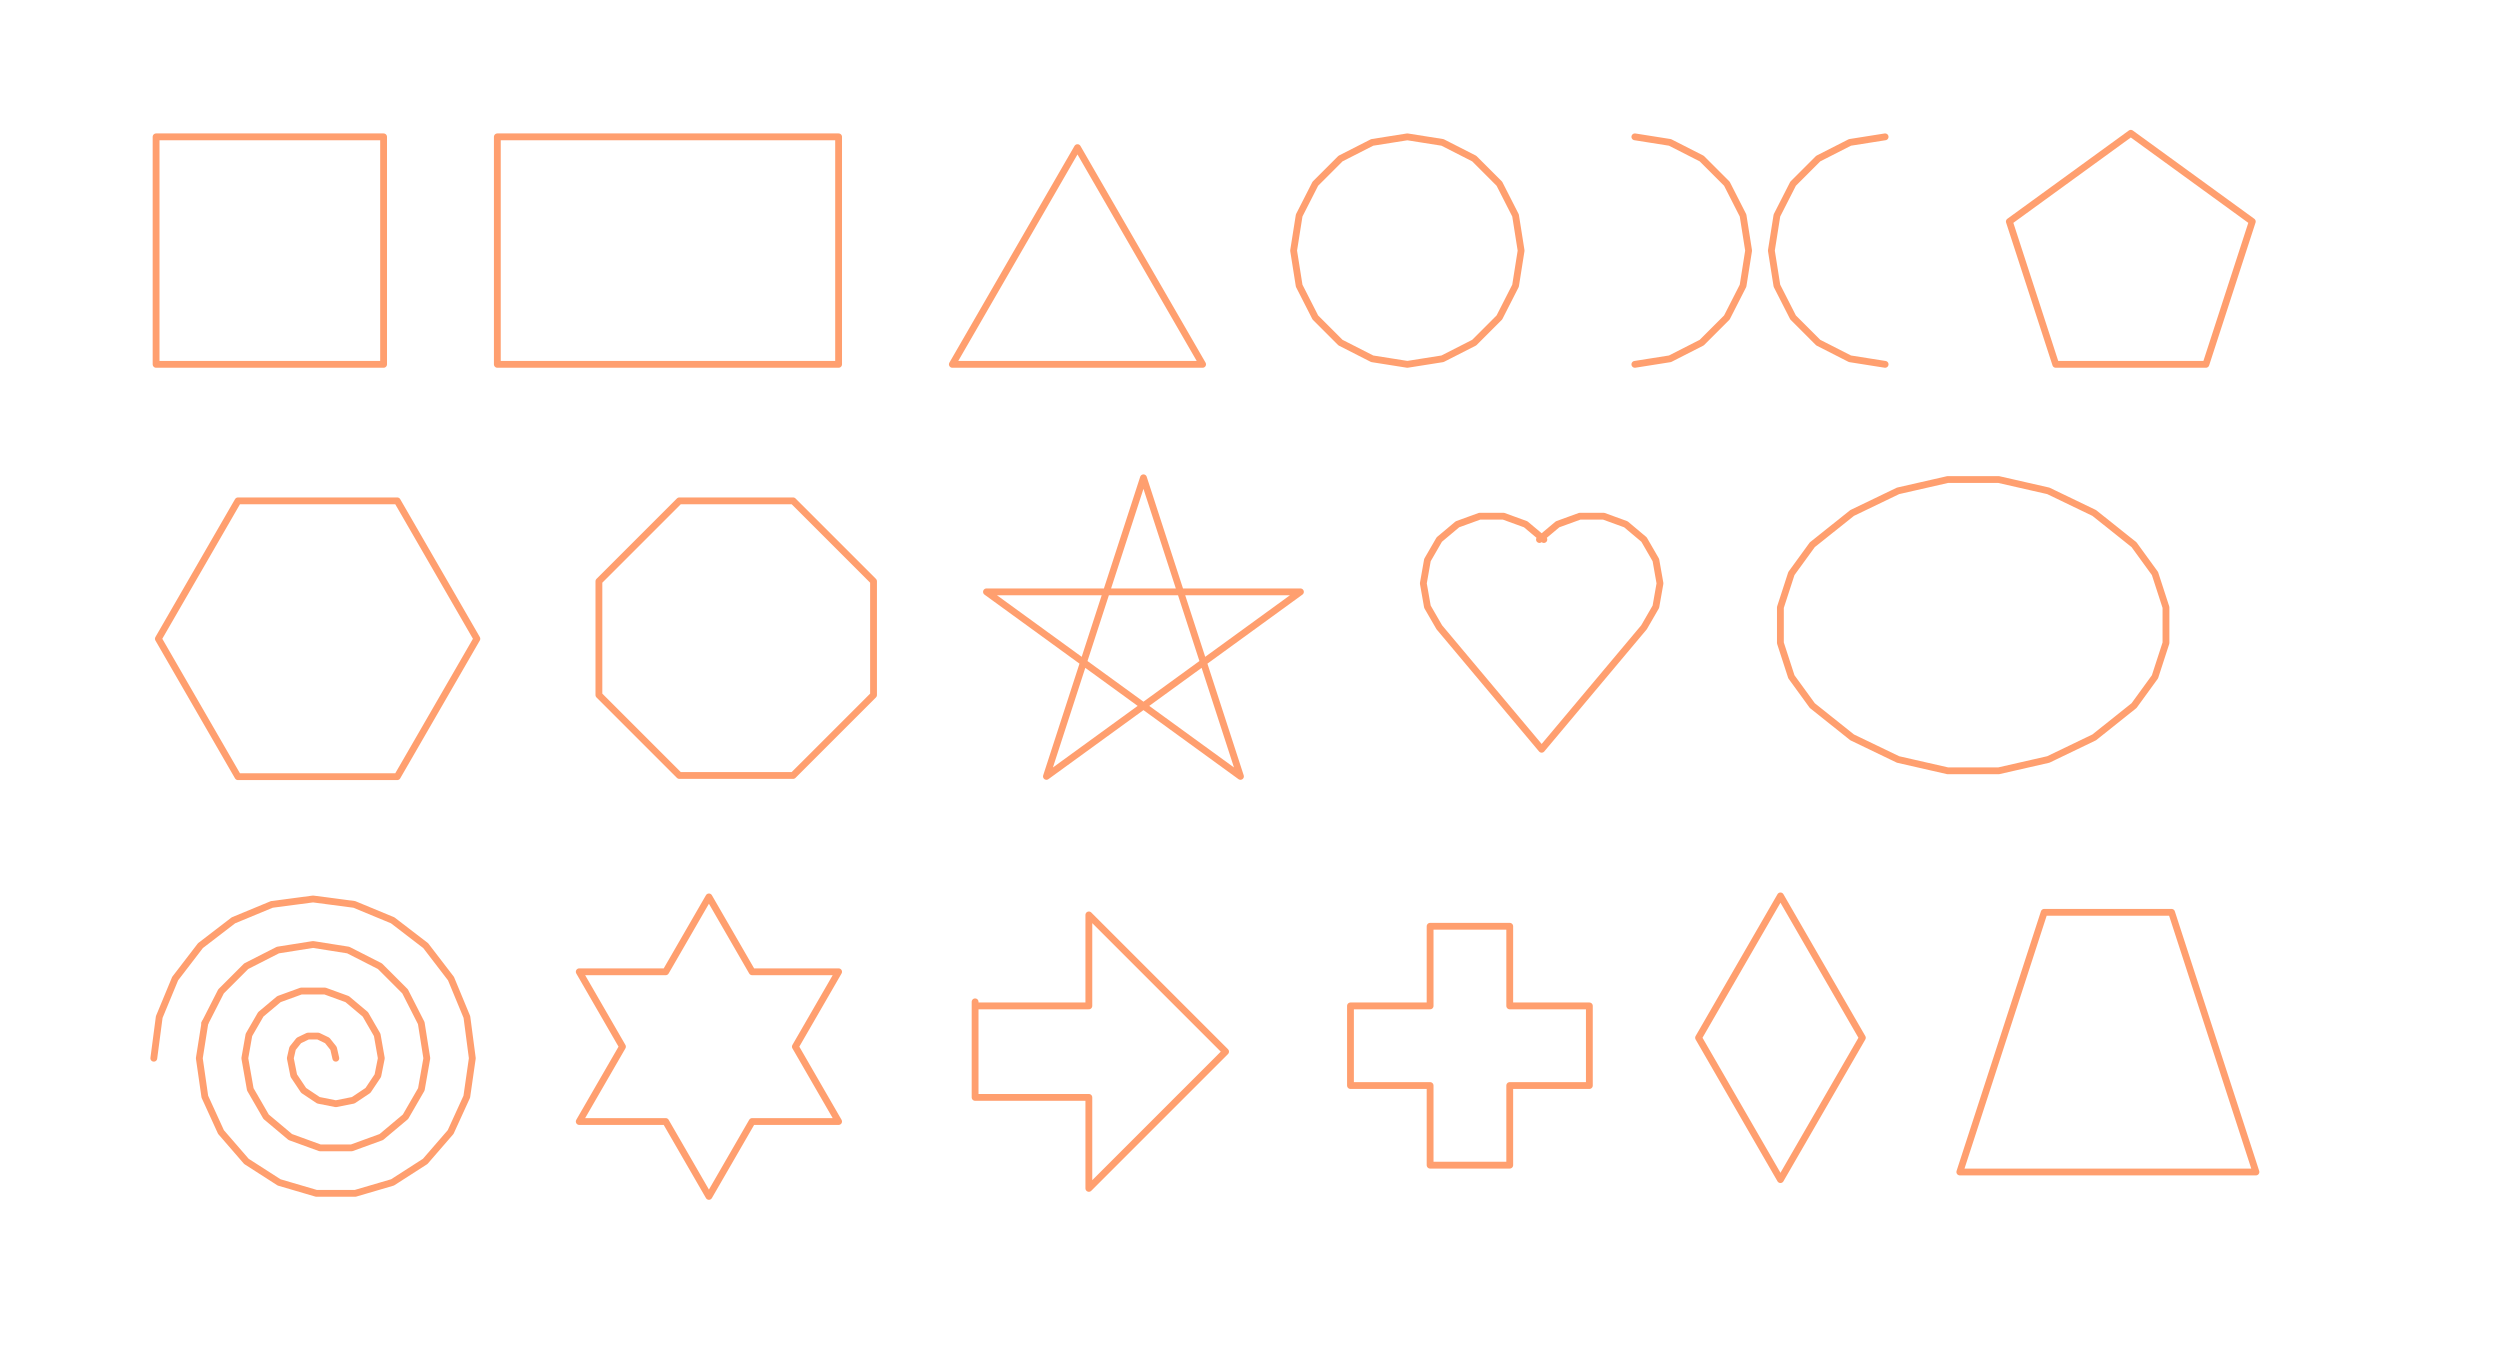
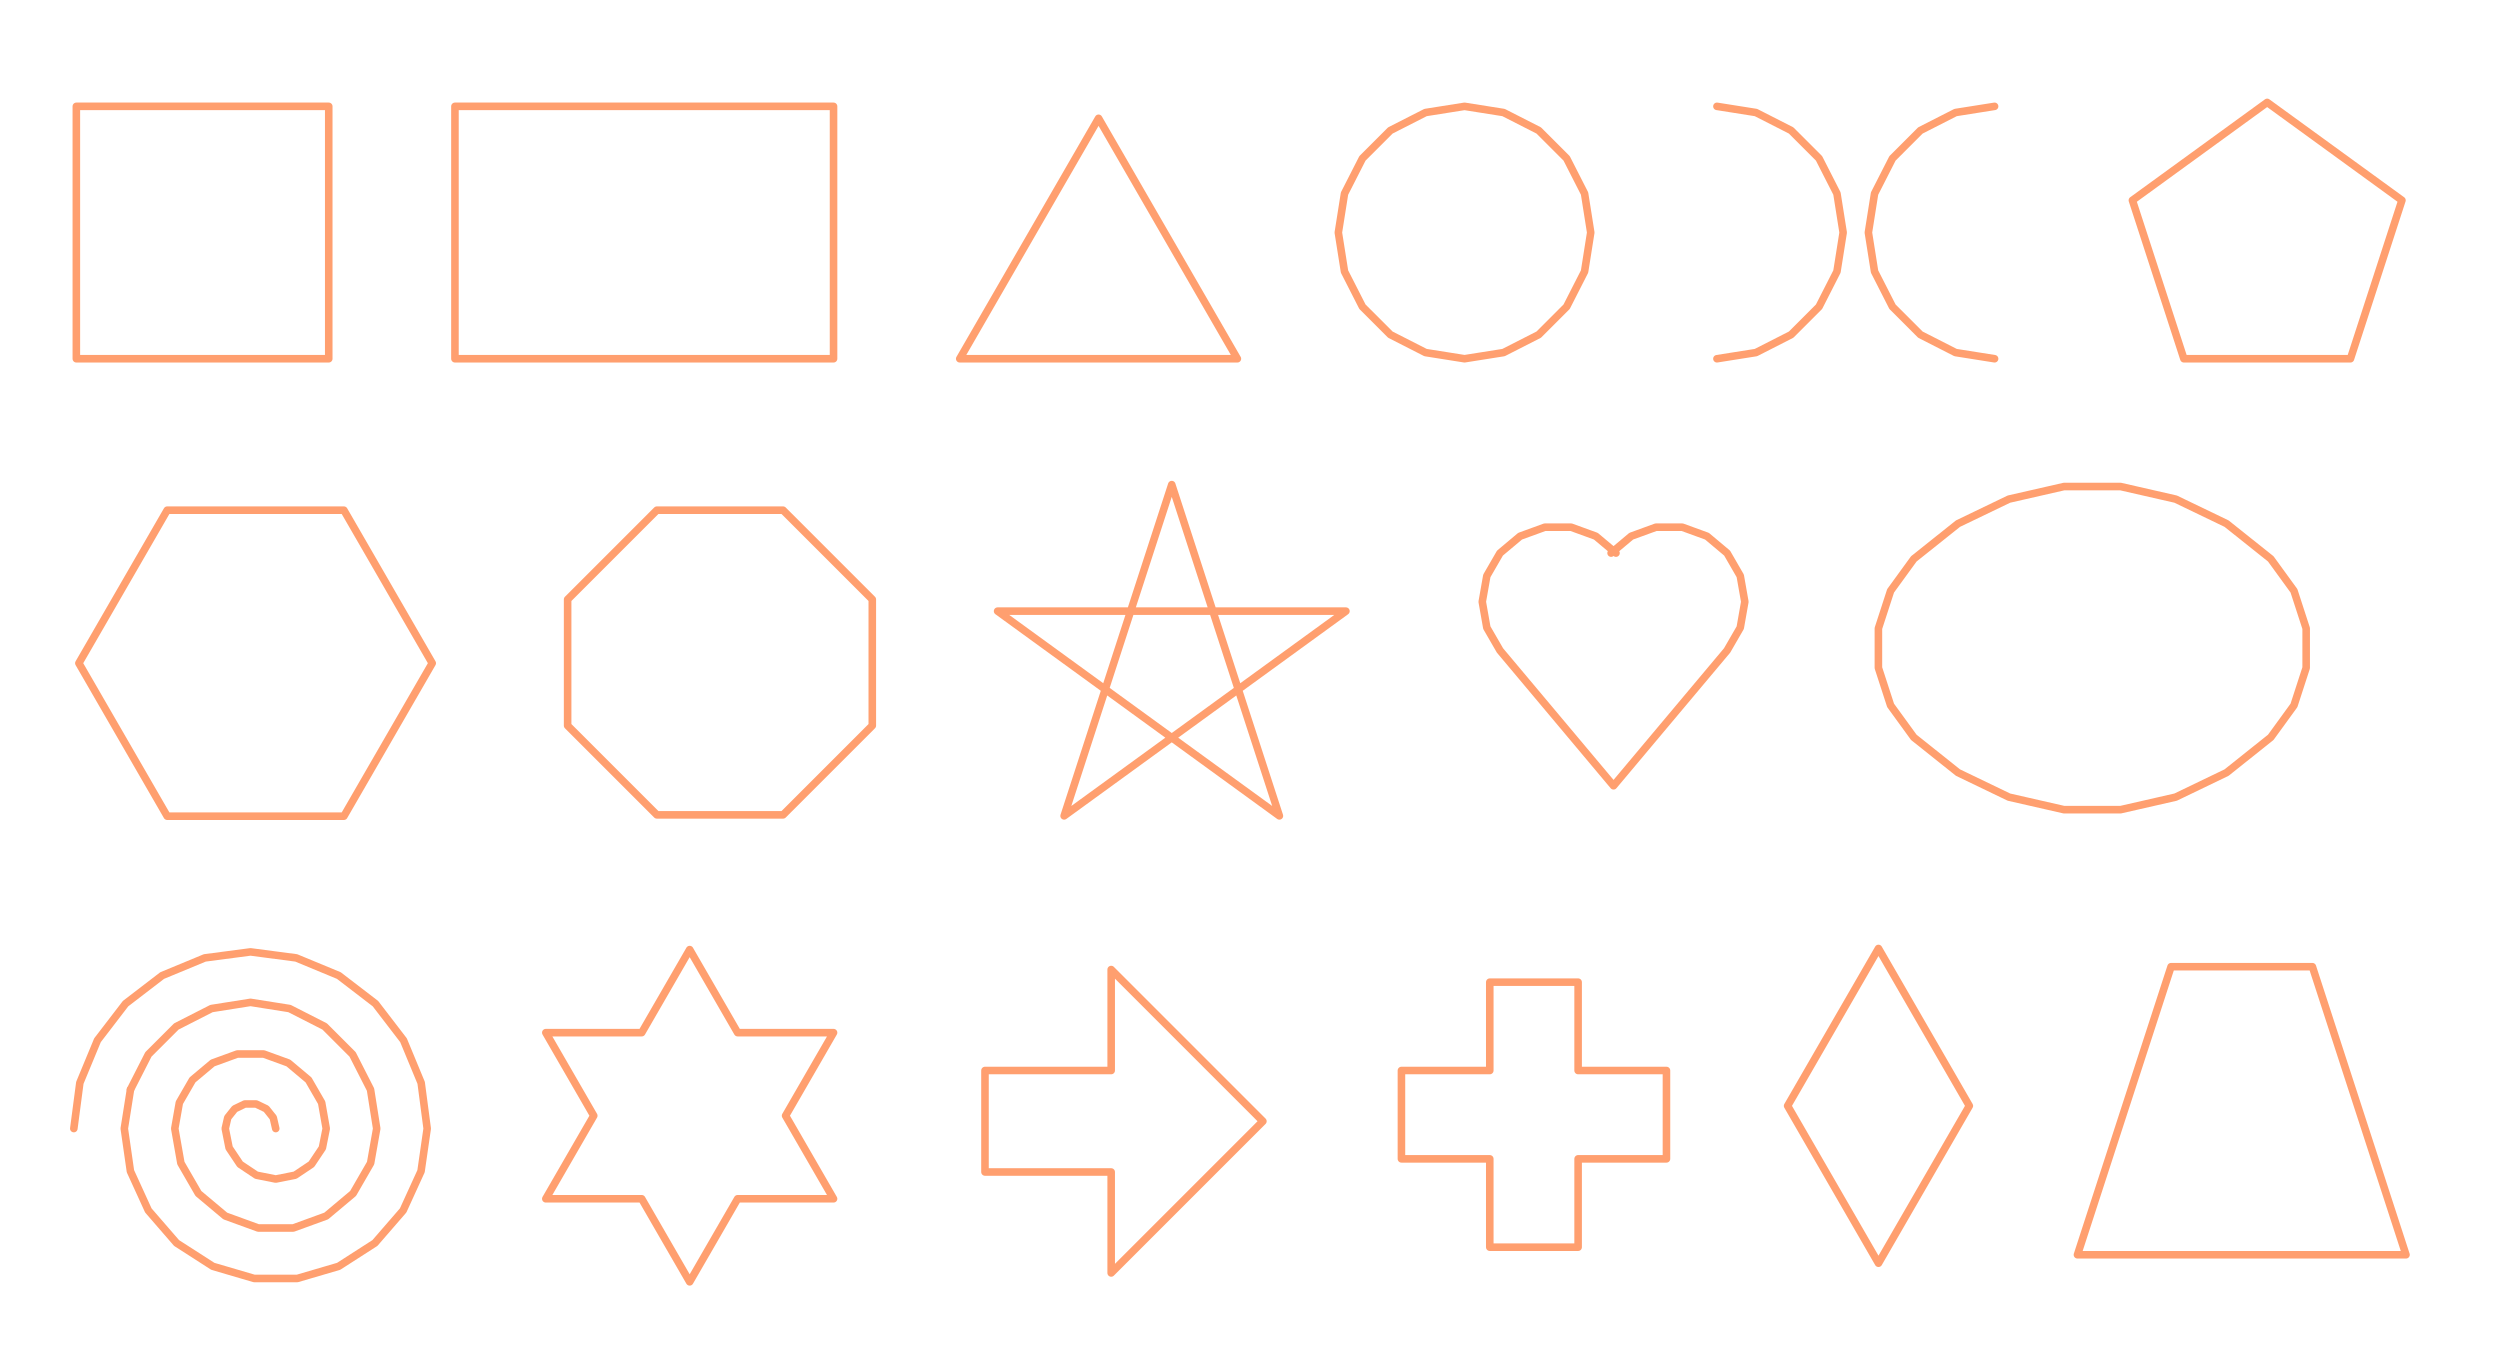
- <svg xmlns="http://www.w3.org/2000/svg" viewBox="0 0 878.667 480" height="480" width="878.667" xml:space="preserve" id="svg2" version="1.1">
+ <svg xmlns="http://www.w3.org/2000/svg" viewBox="0 0 792 432" height="432" width="792" xml:space="preserve" id="svg2" version="1.1">
  <defs id="defs6">
    <clipPath id="clipPath20" clipPathUnits="userSpaceOnUse">
-       <path id="path18" d="M 0,3600 H 6589 V 0 H 0 Z" />
+       <path id="path18" d="M 1.484,0.809 H 5938.514 V 3239.189 H 1.484 Z" />
    </clipPath>
  </defs>
-   <g transform="matrix(1.333333,0,0,-1.333333,0,480)" id="g10">
+   <g transform="matrix(1.333333,0,0,-1.333333,0,432)" id="g10">
    <g transform="scale(0.1)" id="g12">
      <g id="g14">
        <g clip-path="url(#clipPath20)" id="g16">
-           <path id="path22" style="fill:none;stroke:#ff9f6f;stroke-width:17.991;stroke-linecap:round;stroke-linejoin:round;stroke-miterlimit:10;stroke-dasharray:none;stroke-opacity:1" d="m 411.441,3239.28 h 599.699 v -599.7 H 411.441 v 599.7" />
-           <path id="path24" style="fill:none;stroke:#ff9f6f;stroke-width:17.991;stroke-linecap:round;stroke-linejoin:round;stroke-miterlimit:10;stroke-dasharray:none;stroke-opacity:1" d="m 1310.99,3239.28 h 899.55 v -599.7 h -899.55 v 599.7" />
-           <path id="path26" style="fill:none;stroke:#ff9f6f;stroke-width:17.991;stroke-linecap:round;stroke-linejoin:round;stroke-miterlimit:10;stroke-dasharray:none;stroke-opacity:1" d="m 2510.39,2639.58 h 659.67 l -329.83,571.29 -329.84,-571.29" />
-           <path id="path28" style="fill:none;stroke:#ff9f6f;stroke-width:17.991;stroke-linecap:round;stroke-linejoin:round;stroke-miterlimit:10;stroke-dasharray:none;stroke-opacity:1" d="m 3709.79,2639.58 92.66,14.67 83.59,42.6 66.34,66.33 42.58,83.59 14.68,92.66 -14.68,92.66 -42.58,83.59 -66.34,66.34 -83.59,42.59 -92.66,14.67 -92.66,-14.67 -83.59,-42.59 -66.33,-66.34 -42.59,-83.59 -14.68,-92.66 14.68,-92.66 42.59,-83.59 66.33,-66.33 83.59,-42.6 92.66,-14.67" />
-           <path id="path30" style="fill:none;stroke:#ff9f6f;stroke-width:17.991;stroke-linecap:round;stroke-linejoin:round;stroke-miterlimit:10;stroke-dasharray:none;stroke-opacity:1" d="m 4309.49,2639.58 92.66,14.67 83.59,42.6 66.33,66.33 42.59,83.59 14.68,92.66 -14.68,92.66 -42.59,83.59 -66.33,66.34 -83.59,42.59 -92.66,14.67" />
-           <path id="path32" style="fill:none;stroke:#ff9f6f;stroke-width:17.991;stroke-linecap:round;stroke-linejoin:round;stroke-miterlimit:10;stroke-dasharray:none;stroke-opacity:1" d="m 4969.16,3239.28 -92.66,-14.67 -83.59,-42.59 -66.33,-66.34 -42.6,-83.59 -14.67,-92.66 14.67,-92.66 42.6,-83.59 66.33,-66.33 83.59,-42.6 92.66,-14.67" />
-           <path id="path34" style="fill:none;stroke:#ff9f6f;stroke-width:17.991;stroke-linecap:round;stroke-linejoin:round;stroke-miterlimit:10;stroke-dasharray:none;stroke-opacity:1" d="m 5418.93,2639.58 h 395.81 l 122.31,376.43 -320.21,232.65 -320.21,-232.65 122.3,-376.43" />
-           <path id="path36" style="fill:none;stroke:#ff9f6f;stroke-width:17.991;stroke-linecap:round;stroke-linejoin:round;stroke-miterlimit:10;stroke-dasharray:none;stroke-opacity:1" d="m 627.332,2279.76 h 419.788 l 209.9,-363.55 -209.9,-363.55 H 627.332 l -209.894,363.55 209.894,363.55" />
-           <path id="path38" style="fill:none;stroke:#ff9f6f;stroke-width:17.991;stroke-linecap:round;stroke-linejoin:round;stroke-miterlimit:10;stroke-dasharray:none;stroke-opacity:1" d="m 1790.75,2279.76 h 299.85 l 212.03,-212.03 V 1767.88 L 2090.6,1555.86 h -299.85 l -212.03,212.02 v 299.85 l 212.03,212.03" />
-           <path id="path40" style="fill:none;stroke:#ff9f6f;stroke-width:17.991;stroke-linecap:round;stroke-linejoin:round;stroke-miterlimit:10;stroke-dasharray:none;stroke-opacity:1" d="m 2600.34,2039.88 h 827.59 l -669.53,-486.44 255.74,787.08 255.74,-787.08 -669.54,486.44" />
-           <path id="path42" style="fill:none;stroke:#ff9f6f;stroke-width:17.991;stroke-linecap:round;stroke-linejoin:round;stroke-miterlimit:10;stroke-dasharray:none;stroke-opacity:1" d="m 4069.61,2177.81 -47.86,40.16 -58.72,21.37 h -62.48 l -58.71,-21.37 -47.87,-40.16 -31.24,-54.11 -10.85,-61.53 10.85,-61.54 31.24,-54.11 269.84,-321.57 269.83,321.57 31.24,54.11 10.85,61.54 -10.85,61.53 -31.24,54.11 -47.86,40.16 -58.71,21.37 h -62.49 l -58.71,-21.37 -47.87,-40.16" />
-           <path id="path44" style="fill:none;stroke:#ff9f6f;stroke-width:17.991;stroke-linecap:round;stroke-linejoin:round;stroke-miterlimit:10;stroke-dasharray:none;stroke-opacity:1" d="m 4777.26,1740.03 104.99,-83.73 120.99,-58.26 130.92,-29.89 h 134.29 l 130.93,29.89 120.99,58.26 104.99,83.73 55.14,75.9 28.99,89.22 v 93.81 l -28.99,89.22 -55.14,75.9 -104.99,83.73 -120.99,58.27 -130.93,29.88 h -134.29 l -130.92,-29.88 -120.99,-58.27 -104.99,-83.73 -55.15,-75.9 -28.98,-89.22 v -93.81 l 28.98,-89.22 55.15,-75.9" />
-           <path id="path46" style="fill:none;stroke:#ff9f6f;stroke-width:17.991;stroke-linecap:round;stroke-linejoin:round;stroke-miterlimit:10;stroke-dasharray:none;stroke-opacity:1" d="m 885.203,810.496 -5.937,26.02 -16.641,20.867 -24.047,11.578 h -26.691 l -24.043,-11.578 -16.641,-20.867 -5.941,-26.02 9.133,-45.898 26,-38.914 38.91,-26 45.898,-9.129 45.899,9.129 38.91,26 26,38.914 9.128,45.898 -10.847,61.531 -31.242,54.114 -47.863,40.16 -58.715,21.371 h -62.481 l -58.715,-21.371 -47.863,-40.16 -31.242,-54.114 -10.848,-61.531 14.465,-82.043 41.656,-72.148 63.817,-53.551 78.285,-28.496 h 83.312 l 78.281,28.496 63.82,53.551 41.66,72.148 14.46,82.043 -14.67,92.656 -42.59,83.59 -66.34,66.338 -83.589,42.59 -92.657,14.67 -92.66,-14.67 -83.59,-42.59 -66.336,-66.338 -42.589,-83.59" />
-           <path id="path48" style="fill:none;stroke:#ff9f6f;stroke-width:17.991;stroke-linecap:round;stroke-linejoin:round;stroke-miterlimit:10;stroke-dasharray:none;stroke-opacity:1" d="m 540.059,903.152 -14.676,-92.656 14.574,-101.375 42.547,-93.16 67.066,-77.398 86.16,-55.372 98.266,-28.855 H 936.41 l 98.27,28.855 86.16,55.372 67.06,77.398 42.55,93.16 14.57,101.375 -14.3,108.649 -41.94,101.245 -66.71,86.94 -86.94,66.71 -101.247,41.94 -108.649,14.31 -108.652,-14.31 -101.242,-41.94 -86.942,-66.71 -66.714,-86.94 -41.938,-101.245 -14.305,-108.649" />
-           <path id="path50" style="fill:none;stroke:#ff9f6f;stroke-width:17.991;stroke-linecap:round;stroke-linejoin:round;stroke-miterlimit:10;stroke-dasharray:none;stroke-opacity:1" d="m 1982.65,1038.38 h 227.89 L 2096.6,841.027 2210.54,643.672 H 1982.65 L 1868.71,446.316 1754.77,643.672 h -227.89 l 113.94,197.355 -113.94,197.353 h 227.89 l 113.94,197.35 113.94,-197.35" />
-           <path id="path52" style="fill:none;stroke:#ff9f6f;stroke-width:17.991;stroke-linecap:round;stroke-linejoin:round;stroke-miterlimit:10;stroke-dasharray:none;stroke-opacity:1" d="m 2570.36,948.426 h 299.85 V 1188.3 L 3230.65,827.863 2870.21,467.418 v 239.879 h -299.85 v 251.875" />
-           <path id="path54" style="fill:none;stroke:#ff9f6f;stroke-width:17.991;stroke-linecap:round;stroke-linejoin:round;stroke-miterlimit:10;stroke-dasharray:none;stroke-opacity:1" d="m 3559.86,948.426 h 209.9 v 209.894 h 209.9 V 948.426 h 209.89 V 738.531 H 3979.66 V 528.637 h -209.9 v 209.894 h -209.9 v 209.895" />
-           <path id="path56" style="fill:none;stroke:#ff9f6f;stroke-width:17.991;stroke-linecap:round;stroke-linejoin:round;stroke-miterlimit:10;stroke-dasharray:none;stroke-opacity:1" d="M 4477.41,864.469 4693.3,1238.4 4909.19,864.469 4693.3,490.531 4477.41,864.469" />
-           <path id="path58" style="fill:none;stroke:#ff9f6f;stroke-width:17.991;stroke-linecap:round;stroke-linejoin:round;stroke-miterlimit:10;stroke-dasharray:none;stroke-opacity:1" d="m 5167.06,510.645 h 779.61 L 5724.29,1195.06 H 5388.46 L 5166.08,510.645" />
+           <path id="path22" style="fill:none;stroke:#ff9f6f;stroke-width:17.991;stroke-linecap:round;stroke-linejoin:round;stroke-miterlimit:10;stroke-dasharray:none;stroke-opacity:1" d="m 181.395,2987.32 h 599.699 v -599.7 H 181.395 v 599.7" />
+           <path id="path24" style="fill:none;stroke:#ff9f6f;stroke-width:17.991;stroke-linecap:round;stroke-linejoin:round;stroke-miterlimit:10;stroke-dasharray:none;stroke-opacity:1" d="m 1080.95,2987.32 h 899.55 v -599.7 h -899.55 v 599.7" />
+           <path id="path26" style="fill:none;stroke:#ff9f6f;stroke-width:17.991;stroke-linecap:round;stroke-linejoin:round;stroke-miterlimit:10;stroke-dasharray:none;stroke-opacity:1" d="m 2280.34,2387.62 h 659.68 l -329.84,571.29 -329.84,-571.29" />
+           <path id="path28" style="fill:none;stroke:#ff9f6f;stroke-width:17.991;stroke-linecap:round;stroke-linejoin:round;stroke-miterlimit:10;stroke-dasharray:none;stroke-opacity:1" d="m 3479.75,2387.62 92.65,14.67 83.59,42.59 66.34,66.34 42.59,83.59 14.67,92.65 -14.67,92.67 -42.59,83.58 -66.34,66.34 -83.59,42.59 -92.65,14.68 -92.66,-14.68 -83.59,-42.59 -66.34,-66.34 -42.59,-83.58 -14.68,-92.67 14.68,-92.65 42.59,-83.59 66.34,-66.34 83.59,-42.59 92.66,-14.67" />
+           <path id="path30" style="fill:none;stroke:#ff9f6f;stroke-width:17.991;stroke-linecap:round;stroke-linejoin:round;stroke-miterlimit:10;stroke-dasharray:none;stroke-opacity:1" d="m 4079.45,2387.62 92.66,14.67 83.58,42.59 66.34,66.34 42.59,83.59 14.68,92.65 -14.68,92.67 -42.59,83.58 -66.34,66.34 -83.58,42.59 -92.66,14.68" />
+           <path id="path32" style="fill:none;stroke:#ff9f6f;stroke-width:17.991;stroke-linecap:round;stroke-linejoin:round;stroke-miterlimit:10;stroke-dasharray:none;stroke-opacity:1" d="m 4739.12,2987.32 -92.66,-14.68 -83.59,-42.59 -66.34,-66.34 -42.59,-83.58 -14.67,-92.67 14.67,-92.65 42.59,-83.59 66.34,-66.34 83.59,-42.59 92.66,-14.67" />
+           <path id="path34" style="fill:none;stroke:#ff9f6f;stroke-width:17.991;stroke-linecap:round;stroke-linejoin:round;stroke-miterlimit:10;stroke-dasharray:none;stroke-opacity:1" d="m 5188.89,2387.62 h 395.8 l 122.31,376.43 -320.21,232.64 -320.21,-232.64 122.31,-376.43" />
+           <path id="path36" style="fill:none;stroke:#ff9f6f;stroke-width:17.991;stroke-linecap:round;stroke-linejoin:round;stroke-miterlimit:10;stroke-dasharray:none;stroke-opacity:1" d="M 397.289,2027.8 H 817.078 L 1026.97,1664.25 817.078,1300.7 H 397.289 l -209.898,363.55 209.898,363.55" />
+           <path id="path38" style="fill:none;stroke:#ff9f6f;stroke-width:17.991;stroke-linecap:round;stroke-linejoin:round;stroke-miterlimit:10;stroke-dasharray:none;stroke-opacity:1" d="m 1560.71,2027.8 h 299.84 l 212.03,-212.03 v -299.85 l -212.03,-212.03 h -299.84 l -212.03,212.03 v 299.85 l 212.03,212.03" />
+           <path id="path40" style="fill:none;stroke:#ff9f6f;stroke-width:17.991;stroke-linecap:round;stroke-linejoin:round;stroke-miterlimit:10;stroke-dasharray:none;stroke-opacity:1" d="m 2370.3,1787.92 h 827.59 l -669.53,-486.45 255.73,787.08 255.74,-787.08 -669.53,486.45" />
+           <path id="path42" style="fill:none;stroke:#ff9f6f;stroke-width:17.991;stroke-linecap:round;stroke-linejoin:round;stroke-miterlimit:10;stroke-dasharray:none;stroke-opacity:1" d="m 3839.57,1925.85 -47.87,40.16 -58.71,21.37 h -62.49 l -58.71,-21.37 -47.86,-40.16 -31.24,-54.12 -10.85,-61.53 10.85,-61.53 31.24,-54.11 269.83,-321.58 269.84,321.58 31.24,54.11 10.85,61.53 -10.85,61.53 -31.24,54.12 -47.87,40.16 -58.71,21.37 h -62.48 l -58.72,-21.37 -47.86,-40.16" />
+           <path id="path44" style="fill:none;stroke:#ff9f6f;stroke-width:17.991;stroke-linecap:round;stroke-linejoin:round;stroke-miterlimit:10;stroke-dasharray:none;stroke-opacity:1" d="m 4547.21,1488.07 104.99,-83.73 121,-58.27 130.92,-29.88 h 134.29 l 130.92,29.88 120.99,58.27 105,83.73 55.14,75.89 28.99,89.22 V 1747 l -28.99,89.22 -55.14,75.9 -105,83.73 -120.99,58.26 -130.92,29.89 h -134.29 l -130.92,-29.89 -121,-58.26 -104.99,-83.73 -55.14,-75.9 -28.99,-89.22 v -93.82 l 28.99,-89.22 55.14,-75.89" />
+           <path id="path46" style="fill:none;stroke:#ff9f6f;stroke-width:17.991;stroke-linecap:round;stroke-linejoin:round;stroke-miterlimit:10;stroke-dasharray:none;stroke-opacity:1" d="m 655.16,558.531 -5.941,26.02 -16.641,20.867 -24.047,11.578 h -26.687 l -24.047,-11.578 -16.641,-20.867 -5.937,-26.02 9.129,-45.898 26,-38.914 38.91,-25.996 45.902,-9.133 45.899,9.133 38.91,25.996 26,38.914 9.129,45.898 -10.848,61.532 -31.242,54.113 -47.863,40.16 -58.715,21.371 h -62.485 l -58.711,-21.371 -47.863,-40.16 -31.242,-54.113 -10.852,-61.532 14.469,-82.043 41.652,-72.148 63.821,-53.551 78.285,-28.492 h 83.309 l 78.285,28.492 63.82,53.551 41.652,72.148 14.469,82.043 -14.676,92.66 -42.59,83.586 -66.335,66.336 -83.59,42.594 -92.66,14.676 -92.657,-14.676 -83.59,-42.594 -66.336,-66.336 -42.589,-83.586" />
+           <path id="path48" style="fill:none;stroke:#ff9f6f;stroke-width:17.991;stroke-linecap:round;stroke-linejoin:round;stroke-miterlimit:10;stroke-dasharray:none;stroke-opacity:1" d="m 310.016,651.191 -14.676,-92.66 14.574,-101.375 42.543,-93.16 67.07,-77.398 86.157,-55.371 98.265,-28.852 h 102.418 l 98.266,28.852 86.156,55.371 67.07,77.398 42.541,93.16 14.58,101.375 -14.3,108.649 -41.942,101.246 -66.715,86.941 -86.941,66.711 L 703.84,964.016 595.188,978.32 486.539,964.016 385.293,922.078 298.352,855.367 231.641,768.426 189.703,667.18 175.398,558.531" />
+           <path id="path50" style="fill:none;stroke:#ff9f6f;stroke-width:17.991;stroke-linecap:round;stroke-linejoin:round;stroke-miterlimit:10;stroke-dasharray:none;stroke-opacity:1" d="M 1752.61,786.418 H 1980.5 L 1866.55,589.063 1980.5,391.707 H 1752.61 L 1638.67,194.352 1524.72,391.707 h -227.88 l 113.94,197.356 -113.94,197.355 h 227.88 l 113.95,197.355 113.94,-197.355" />
+           <path id="path52" style="fill:none;stroke:#ff9f6f;stroke-width:17.991;stroke-linecap:round;stroke-linejoin:round;stroke-miterlimit:10;stroke-dasharray:none;stroke-opacity:1" d="m 2340.32,696.461 h 299.84 V 936.344 L 3000.61,575.898 2640.16,215.453 v 239.879 h -299.84 v 239.883" />
+           <path id="path54" style="fill:none;stroke:#ff9f6f;stroke-width:17.991;stroke-linecap:round;stroke-linejoin:round;stroke-miterlimit:10;stroke-dasharray:none;stroke-opacity:1" d="m 3329.82,696.461 h 209.89 v 209.894 h 209.9 V 696.461 H 3959.5 V 486.566 H 3749.61 V 276.672 h -209.9 v 209.894 h -209.89 v 209.895" />
+           <path id="path56" style="fill:none;stroke:#ff9f6f;stroke-width:17.991;stroke-linecap:round;stroke-linejoin:round;stroke-miterlimit:10;stroke-dasharray:none;stroke-opacity:1" d="M 4247.36,612.504 4463.25,986.441 4679.14,612.504 4463.25,238.566 4247.36,612.504" />
+           <path id="path58" style="fill:none;stroke:#ff9f6f;stroke-width:17.991;stroke-linecap:round;stroke-linejoin:round;stroke-miterlimit:10;stroke-dasharray:none;stroke-opacity:1" d="m 4937.02,258.68 h 779.61 L 5494.25,943.098 H 5158.41 L 4936.03,258.68" />
        </g>
      </g>
    </g>
  </g>
</svg>
